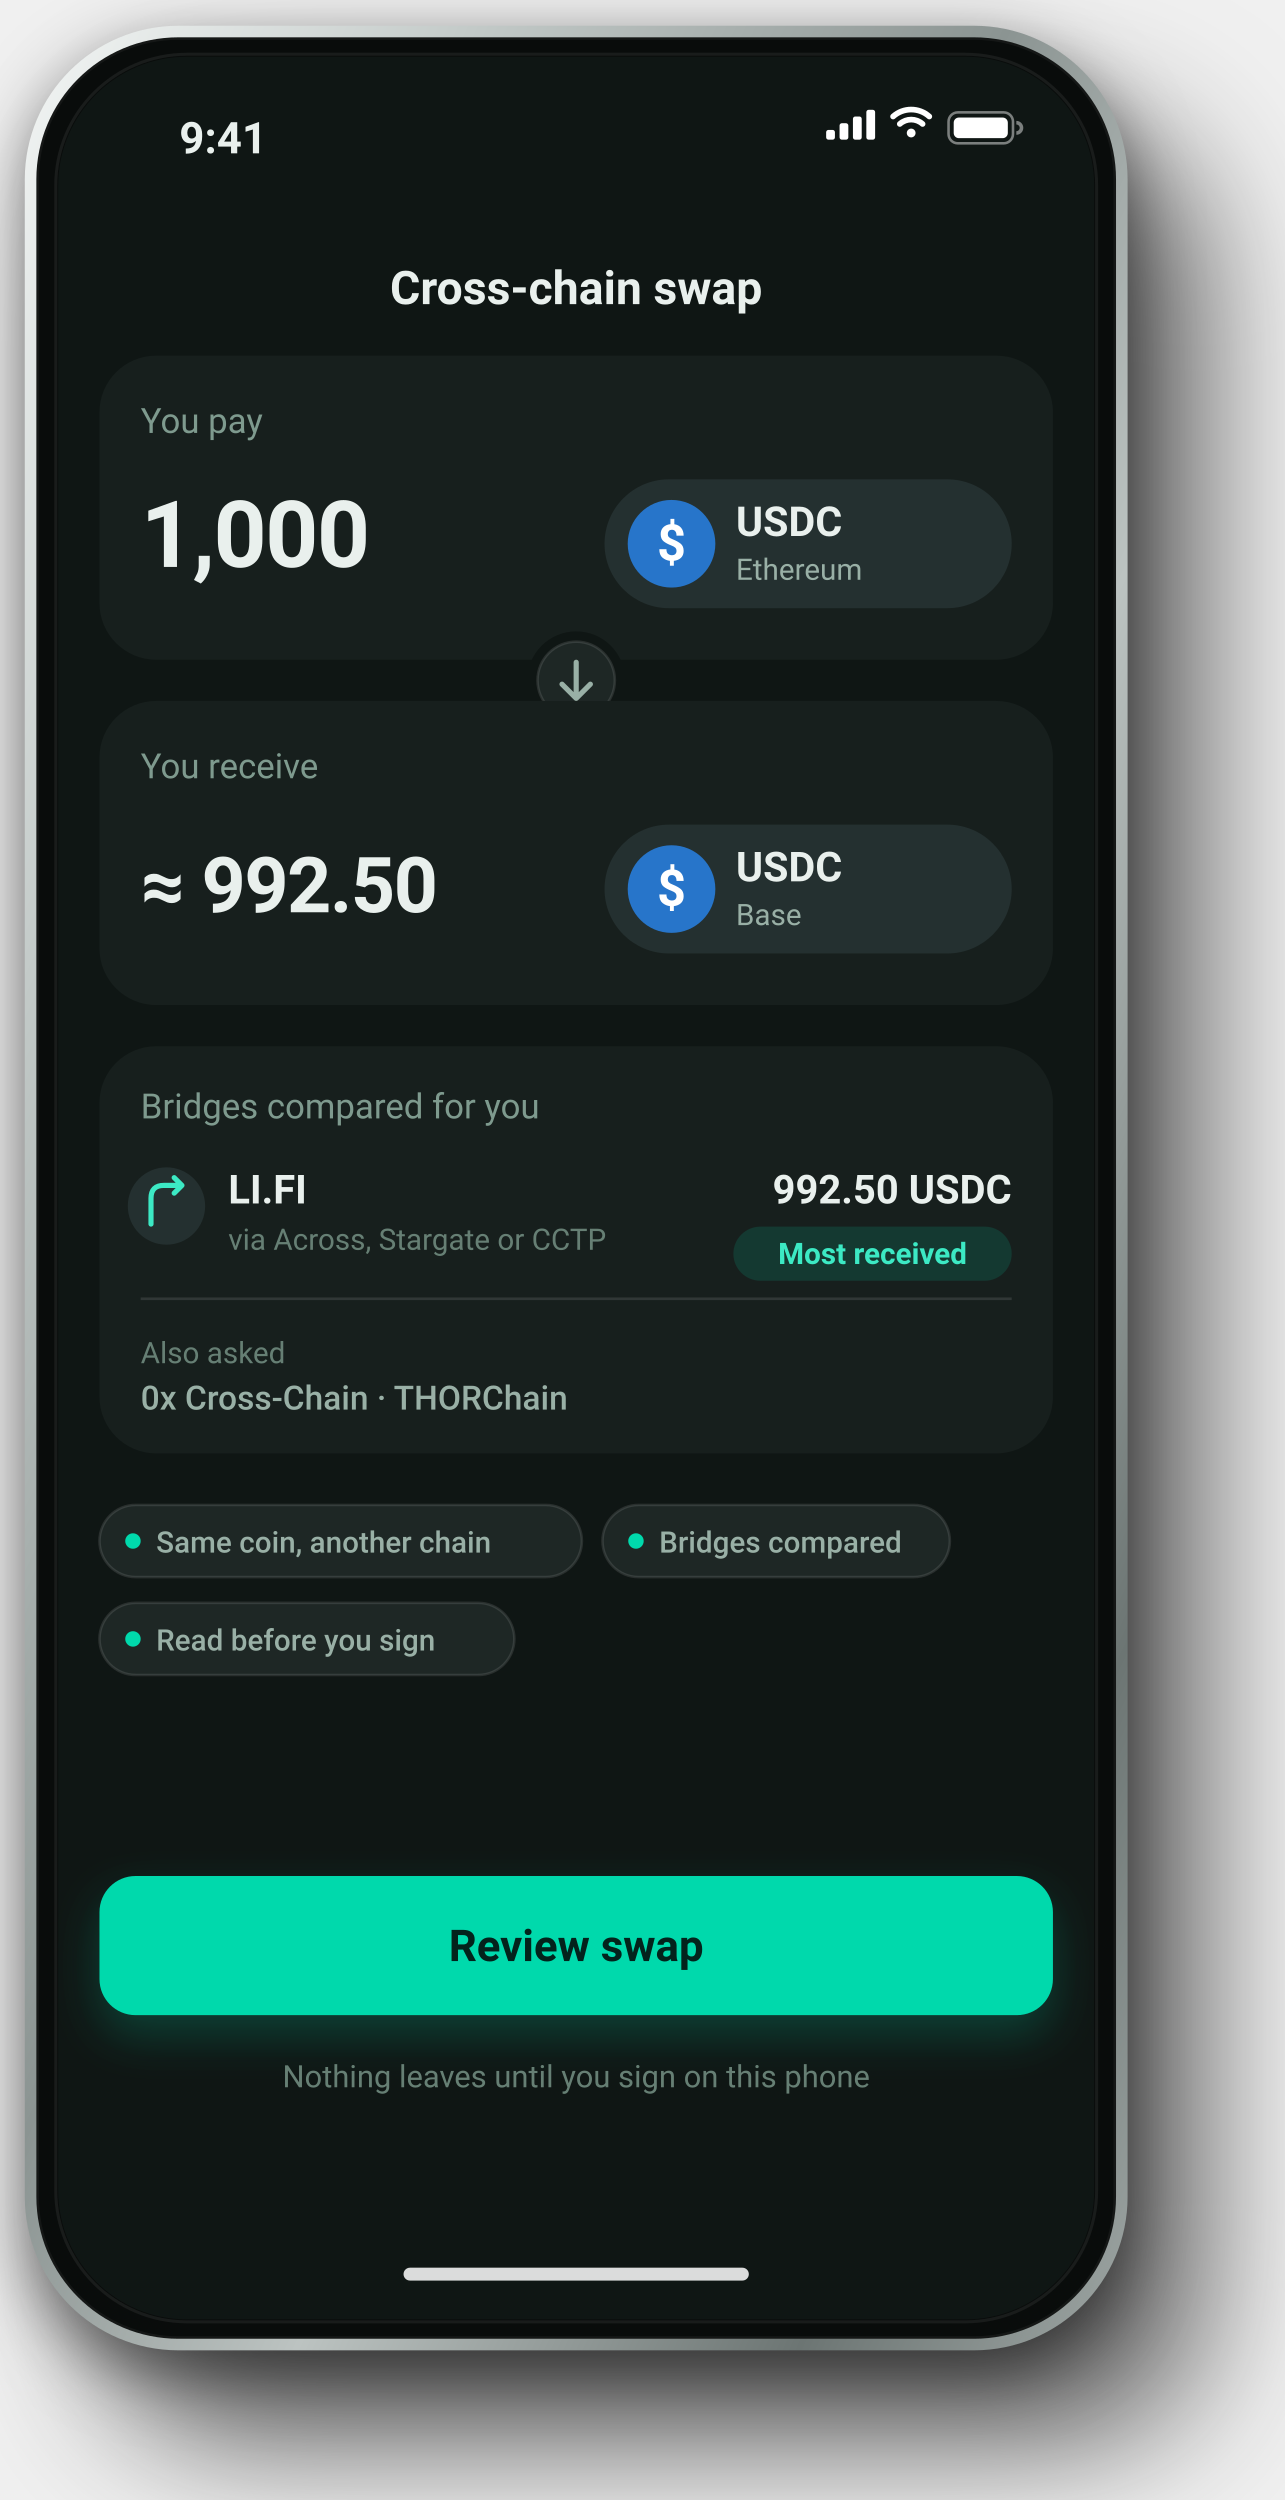
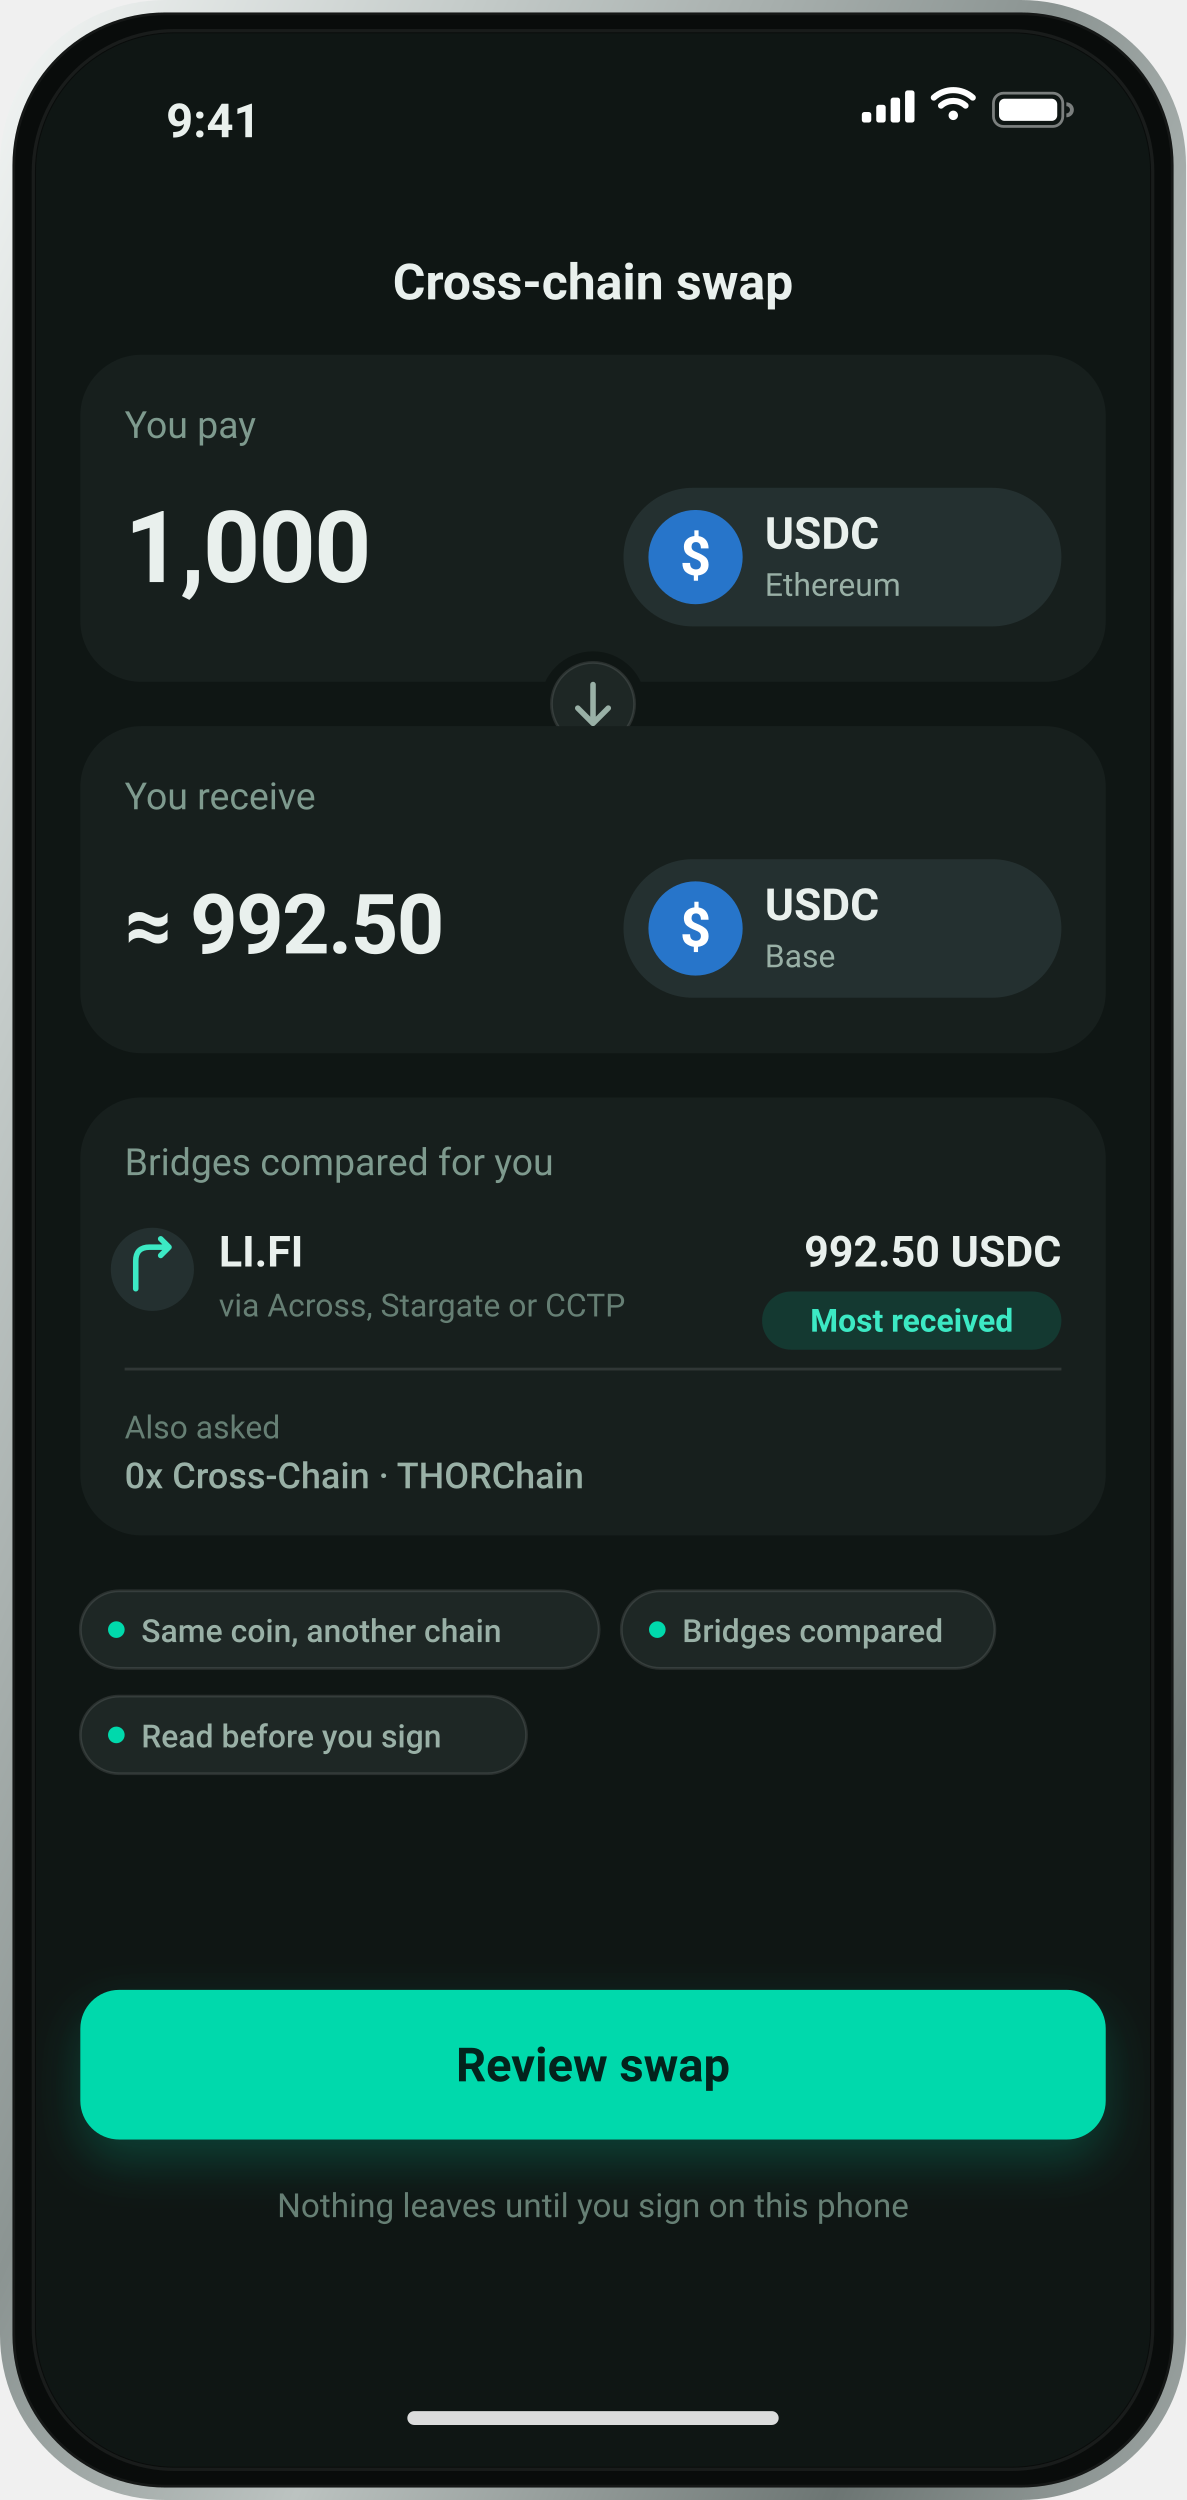
- <svg xmlns="http://www.w3.org/2000/svg" viewBox="0 0 518.4 1008" width="518" height="1008" role="img" aria-label="A schematic of a swap in Smartable Wallet: USDC on Ethereum to USDC on Base">
+ <svg xmlns="http://www.w3.org/2000/svg" viewBox="0 0 445.0 938" width="445" height="938" role="img" aria-label="A schematic of a swap in Smartable Wallet: USDC on Ethereum to USDC on Base">
  <defs>
    <linearGradient id="rim" x1="0" y1="0" x2="1" y2="1">
      <stop offset="0" stop-color="#f3f6f5" />
      <stop offset="0.2" stop-color="#c4cbc9" />
      <stop offset="0.45" stop-color="#8b9492" />
      <stop offset="0.62" stop-color="#bcc3c1" />
      <stop offset="0.85" stop-color="#6c7573" />
      <stop offset="1" stop-color="#9ea6a4" />
    </linearGradient>
-     <filter id="amb" x="-20%" y="-20%" width="140%" height="140%">
-       <feGaussianBlur stdDeviation="13.35" />
-     </filter>
-     <filter id="key" x="-30%" y="-20%" width="170%" height="150%">
-       <feGaussianBlur stdDeviation="28.93" />
-     </filter>
    <filter id="glow" x="-20%" y="-60%" width="140%" height="260%">
      <feDropShadow dx="0" dy="8" stdDeviation="9" flood-color="#00D9AC" flood-opacity="0.22" />
    </filter>
  </defs>
  <g>
-     <rect x="10" y="18.9" width="445" height="938" rx="62" fill="#000" opacity="0.5" filter="url(#amb)" />
-     <rect x="41.15" y="50.05" width="445" height="938" rx="62" fill="#000" opacity="0.6" filter="url(#key)" />
-     <rect x="12.336" y="12.336" width="440.327" height="933.327" rx="59.664" fill="#090c0b" stroke="url(#rim)" stroke-width="4.673" />
-     <rect x="15.172" y="15.172" width="434.655" height="927.655" rx="56.828" fill="none" stroke="#fff" stroke-opacity="0.05" stroke-width="1" />
+     <rect x="2.336" y="2.336" width="440.327" height="933.327" rx="59.664" fill="#090c0b" stroke="url(#rim)" stroke-width="4.673" />
+     <rect x="5.173" y="5.173" width="434.655" height="927.655" rx="56.828" fill="none" stroke="#fff" stroke-opacity="0.05" stroke-width="1" />
    <clipPath id="screen-swap-usdc-ethereum-base">
-       <rect x="23.5" y="22.5" width="418" height="913" rx="52" />
+       <rect x="13.5" y="12.5" width="418" height="913" rx="52" />
    </clipPath>
    <g clip-path="url(#screen-swap-usdc-ethereum-base)" font-family="-apple-system, BlinkMacSystemFont, 'SF Pro Text', 'Segoe UI', Roboto, 'Helvetica Neue', Helvetica, Arial, sans-serif">
-       <rect x="23.5" y="22.5" width="418" height="913" rx="52" fill="#0F1614" />
-       <text x="90.05" y="61.49" font-size="17.68" font-weight="600" fill="#E9F0ED" text-anchor="middle">9:41</text>
-       <rect x="333.36" y="52.03" width="3.54" height="3.95" rx="0.94" fill="#fff" />
-       <rect x="338.77" y="49.33" width="3.54" height="6.65" rx="0.94" fill="#fff" />
-       <rect x="344.17" y="46.62" width="3.54" height="9.36" rx="0.94" fill="#fff" />
-       <rect x="349.58" y="43.92" width="3.54" height="12.06" rx="0.94" fill="#fff" />
-       <path d="M 360.37 46.62 A 10.92 10.92 0 0 1 374.98 46.62" fill="none" stroke="#fff" stroke-width="2.29" stroke-linecap="round" />
-       <path d="M 363.08 49.63 A 6.86 6.86 0 0 1 372.27 49.63" fill="none" stroke="#fff" stroke-width="2.29" stroke-linecap="round" />
-       <circle cx="367.67" cy="53.28" r="1.77" fill="#fff" />
-       <rect x="382.75" y="44.96" width="26" height="12.48" rx="3.74" fill="none" stroke="#fff" stroke-opacity="0.45" stroke-width="1.04" />
-       <rect x="384.83" y="47.04" width="21.84" height="8.32" rx="2.08" fill="#fff" />
-       <path d="M 410.1 49.12 a 1.66 1.66 0 0 1 0 4.16" fill="none" stroke="#fff" stroke-opacity="0.45" stroke-width="1.46" />
-       <text x="232.5" y="122.32" font-size="18.72" font-weight="700" fill="#E9F0ED" text-anchor="middle">Cross-chain swap</text>
-       <rect x="40.14" y="143.12" width="384.73" height="122.7" rx="22.88" fill="#171F1D" />
-       <text x="56.77" y="174.31" font-size="14.04" font-weight="400" fill="#7E9A8E" text-anchor="start">You pay</text>
-       <text x="56.77" y="228.38" font-size="37.43" font-weight="700" fill="#E9F0ED" text-anchor="start" letter-spacing="-0.62">1,000</text>
-       <rect x="243.94" y="193.03" width="164.29" height="51.99" rx="26" fill="#243030" />
-       <circle cx="270.97" cy="219.02" r="17.68" fill="#2775CA" />
-       <text x="270.97" y="225.74" font-size="20.33" font-weight="700" fill="#fff" text-anchor="middle">$</text>
-       <text x="296.97" y="215.9" font-size="16.64" font-weight="700" fill="#E9F0ED" text-anchor="start">USDC</text>
-       <text x="296.97" y="233.58" font-size="11.96" font-weight="400" fill="#99B0A6" text-anchor="start">Ethereum</text>
-       <circle cx="232.5" cy="274.13" r="19.76" fill="#0F1614" />
-       <circle cx="232.5" cy="274.13" r="15.6" fill="#1E2725" stroke="rgba(233,240,237,0.12)" stroke-width="1.04" />
-       <path d="M 232.5 266.85 L 232.5 281.41 M 226.78 275.69 L 232.5 281.41 L 238.22 275.69" fill="none" stroke="#99B0A6" stroke-width="2.08" stroke-linecap="round" stroke-linejoin="round" />
-       <rect x="40.14" y="282.45" width="384.73" height="122.7" rx="22.88" fill="#171F1D" />
-       <text x="56.77" y="313.64" font-size="14.04" font-weight="400" fill="#7E9A8E" text-anchor="start">You receive</text>
-       <text x="56.77" y="367.71" font-size="31.19" font-weight="700" fill="#E9F0ED" text-anchor="start" letter-spacing="-0.62">≈ 992.50</text>
-       <rect x="243.94" y="332.36" width="164.29" height="51.99" rx="26" fill="#243030" />
-       <circle cx="270.97" cy="358.36" r="17.68" fill="#2775CA" />
-       <text x="270.97" y="365.07" font-size="20.33" font-weight="700" fill="#fff" text-anchor="middle">$</text>
-       <text x="296.97" y="355.24" font-size="16.64" font-weight="700" fill="#E9F0ED" text-anchor="start">USDC</text>
-       <text x="296.97" y="372.91" font-size="11.96" font-weight="400" fill="#99B0A6" text-anchor="start">Base</text>
-       <rect x="40.14" y="421.78" width="384.73" height="164.29" rx="22.88" fill="#171F1D" />
-       <text x="56.77" y="450.9" font-size="14.04" font-weight="400" fill="#7E9A8E" text-anchor="start">Bridges compared for you</text>
-       <circle cx="67.17" cy="486.25" r="15.6" fill="#243030" />
-       <path d="M 60.93 493.53 L 60.93 483.13 Q 60.93 477.93 66.13 477.93 L 73.41 477.93 M 70.29 474.81 L 73.41 477.93 L 70.29 481.05" fill="none" stroke="#3CE9C4" stroke-width="2.08" stroke-linecap="round" stroke-linejoin="round" />
-       <text x="92.13" y="485.21" font-size="16.12" font-weight="600" fill="#E9F0ED" text-anchor="start">LI.FI</text>
-       <text x="92.13" y="503.93" font-size="11.96" font-weight="400" fill="#667F74" text-anchor="start">via Across, Stargate or CCTP</text>
-       <text x="408.23" y="485.21" font-size="16.12" font-weight="700" fill="#E9F0ED" text-anchor="end">992.50 USDC</text>
-       <rect x="295.93" y="494.57" width="112.3" height="21.84" rx="10.92" fill="rgba(0,217,172,0.14)" />
-       <text x="352.08" y="509.65" font-size="11.96" font-weight="600" fill="#3CE9C4" text-anchor="middle">Most received</text>
-       <line x1="56.77" y1="523.68" x2="408.23" y2="523.68" stroke="rgba(233,240,237,0.12)" stroke-width="1.04" />
-       <text x="56.77" y="549.68" font-size="11.96" font-weight="400" fill="#667F74" text-anchor="start">Also asked</text>
-       <text x="56.77" y="568.4" font-size="13.52" font-weight="500" fill="#99B0A6" text-anchor="start">0x Cross-Chain · THORChain</text>
-       <rect x="40.14" y="606.87" width="194.65" height="29.11" rx="14.56" fill="#1E2725" stroke="rgba(233,240,237,0.12)" stroke-width="1.04" />
-       <circle cx="53.65" cy="621.43" r="3.12" fill="#00D9AC" />
-       <text x="63.01" y="626.1" font-size="11.96" font-weight="500" fill="#99B0A6" text-anchor="start">Same coin, another chain</text>
-       <rect x="243.11" y="606.87" width="140.17" height="29.11" rx="14.56" fill="#1E2725" stroke="rgba(233,240,237,0.12)" stroke-width="1.04" />
-       <circle cx="256.62" cy="621.43" r="3.12" fill="#00D9AC" />
-       <text x="265.98" y="626.1" font-size="11.96" font-weight="500" fill="#99B0A6" text-anchor="start">Bridges compared</text>
-       <rect x="40.14" y="646.38" width="167.41" height="29.11" rx="14.56" fill="#1E2725" stroke="rgba(233,240,237,0.12)" stroke-width="1.04" />
-       <circle cx="53.65" cy="660.94" r="3.12" fill="#00D9AC" />
-       <text x="63.01" y="665.62" font-size="11.96" font-weight="500" fill="#99B0A6" text-anchor="start">Read before you sign</text>
-       <rect x="40.14" y="756.6" width="384.73" height="56.15" rx="14.56" fill="#00D9AC" filter="url(#glow)" />
-       <text x="232.5" y="790.91" font-size="17.68" font-weight="700" fill="#03231C" text-anchor="middle">Review swap</text>
-       <text x="232.5" y="841.86" font-size="12.48" font-weight="400" fill="#667F74" text-anchor="middle">Nothing leaves until you sign on this phone</text>
-       <rect x="162.83" y="914.65" width="139.33" height="5.2" rx="2.6" fill="#fff" opacity="0.85" />
+       <rect x="13.5" y="12.5" width="418" height="913" rx="52" fill="#0F1614" />
+       <text x="80.05" y="51.49" font-size="17.68" font-weight="600" fill="#E9F0ED" text-anchor="middle">9:41</text>
+       <rect x="323.36" y="42.03" width="3.54" height="3.95" rx="0.94" fill="#fff" />
+       <rect x="328.77" y="39.33" width="3.54" height="6.65" rx="0.94" fill="#fff" />
+       <rect x="334.17" y="36.62" width="3.54" height="9.36" rx="0.94" fill="#fff" />
+       <rect x="339.58" y="33.92" width="3.54" height="12.06" rx="0.94" fill="#fff" />
+       <path d="M 350.37 36.62 A 10.92 10.92 0 0 1 364.98 36.62" fill="none" stroke="#fff" stroke-width="2.29" stroke-linecap="round" />
+       <path d="M 353.08 39.63 A 6.86 6.86 0 0 1 362.27 39.63" fill="none" stroke="#fff" stroke-width="2.29" stroke-linecap="round" />
+       <circle cx="357.67" cy="43.28" r="1.77" fill="#fff" />
+       <rect x="372.75" y="34.96" width="26" height="12.48" rx="3.74" fill="none" stroke="#fff" stroke-opacity="0.45" stroke-width="1.04" />
+       <rect x="374.83" y="37.04" width="21.84" height="8.32" rx="2.08" fill="#fff" />
+       <path d="M 400.1 39.12 a 1.66 1.66 0 0 1 0 4.16" fill="none" stroke="#fff" stroke-opacity="0.45" stroke-width="1.46" />
+       <text x="222.5" y="112.32" font-size="18.72" font-weight="700" fill="#E9F0ED" text-anchor="middle">Cross-chain swap</text>
+       <rect x="30.14" y="133.12" width="384.73" height="122.7" rx="22.88" fill="#171F1D" />
+       <text x="46.77" y="164.31" font-size="14.04" font-weight="400" fill="#7E9A8E" text-anchor="start">You pay</text>
+       <text x="46.77" y="218.38" font-size="37.43" font-weight="700" fill="#E9F0ED" text-anchor="start" letter-spacing="-0.62">1,000</text>
+       <rect x="233.94" y="183.03" width="164.29" height="51.99" rx="26" fill="#243030" />
+       <circle cx="260.97" cy="209.02" r="17.68" fill="#2775CA" />
+       <text x="260.97" y="215.74" font-size="20.33" font-weight="700" fill="#fff" text-anchor="middle">$</text>
+       <text x="286.97" y="205.9" font-size="16.64" font-weight="700" fill="#E9F0ED" text-anchor="start">USDC</text>
+       <text x="286.97" y="223.58" font-size="11.96" font-weight="400" fill="#99B0A6" text-anchor="start">Ethereum</text>
+       <circle cx="222.5" cy="264.13" r="19.76" fill="#0F1614" />
+       <circle cx="222.5" cy="264.13" r="15.6" fill="#1E2725" stroke="rgba(233,240,237,0.12)" stroke-width="1.04" />
+       <path d="M 222.5 256.85 L 222.5 271.41 M 216.78 265.69 L 222.5 271.41 L 228.22 265.69" fill="none" stroke="#99B0A6" stroke-width="2.08" stroke-linecap="round" stroke-linejoin="round" />
+       <rect x="30.14" y="272.45" width="384.73" height="122.7" rx="22.88" fill="#171F1D" />
+       <text x="46.77" y="303.64" font-size="14.04" font-weight="400" fill="#7E9A8E" text-anchor="start">You receive</text>
+       <text x="46.77" y="357.71" font-size="31.19" font-weight="700" fill="#E9F0ED" text-anchor="start" letter-spacing="-0.62">≈ 992.50</text>
+       <rect x="233.94" y="322.36" width="164.29" height="51.99" rx="26" fill="#243030" />
+       <circle cx="260.97" cy="348.36" r="17.68" fill="#2775CA" />
+       <text x="260.97" y="355.07" font-size="20.33" font-weight="700" fill="#fff" text-anchor="middle">$</text>
+       <text x="286.97" y="345.24" font-size="16.64" font-weight="700" fill="#E9F0ED" text-anchor="start">USDC</text>
+       <text x="286.97" y="362.91" font-size="11.96" font-weight="400" fill="#99B0A6" text-anchor="start">Base</text>
+       <rect x="30.14" y="411.78" width="384.73" height="164.29" rx="22.88" fill="#171F1D" />
+       <text x="46.77" y="440.9" font-size="14.04" font-weight="400" fill="#7E9A8E" text-anchor="start">Bridges compared for you</text>
+       <circle cx="57.17" cy="476.25" r="15.6" fill="#243030" />
+       <path d="M 50.93 483.53 L 50.93 473.13 Q 50.93 467.93 56.13 467.93 L 63.41 467.93 M 60.29 464.81 L 63.41 467.93 L 60.29 471.05" fill="none" stroke="#3CE9C4" stroke-width="2.08" stroke-linecap="round" stroke-linejoin="round" />
+       <text x="82.13" y="475.21" font-size="16.12" font-weight="600" fill="#E9F0ED" text-anchor="start">LI.FI</text>
+       <text x="82.13" y="493.93" font-size="11.96" font-weight="400" fill="#667F74" text-anchor="start">via Across, Stargate or CCTP</text>
+       <text x="398.23" y="475.21" font-size="16.12" font-weight="700" fill="#E9F0ED" text-anchor="end">992.50 USDC</text>
+       <rect x="285.93" y="484.57" width="112.3" height="21.84" rx="10.92" fill="rgba(0,217,172,0.14)" />
+       <text x="342.08" y="499.65" font-size="11.96" font-weight="600" fill="#3CE9C4" text-anchor="middle">Most received</text>
+       <line x1="46.77" y1="513.68" x2="398.23" y2="513.68" stroke="rgba(233,240,237,0.12)" stroke-width="1.04" />
+       <text x="46.77" y="539.68" font-size="11.96" font-weight="400" fill="#667F74" text-anchor="start">Also asked</text>
+       <text x="46.77" y="558.4" font-size="13.52" font-weight="500" fill="#99B0A6" text-anchor="start">0x Cross-Chain · THORChain</text>
+       <rect x="30.14" y="596.87" width="194.65" height="29.11" rx="14.56" fill="#1E2725" stroke="rgba(233,240,237,0.12)" stroke-width="1.04" />
+       <circle cx="43.65" cy="611.43" r="3.12" fill="#00D9AC" />
+       <text x="53.01" y="616.1" font-size="11.96" font-weight="500" fill="#99B0A6" text-anchor="start">Same coin, another chain</text>
+       <rect x="233.11" y="596.87" width="140.17" height="29.11" rx="14.56" fill="#1E2725" stroke="rgba(233,240,237,0.12)" stroke-width="1.04" />
+       <circle cx="246.62" cy="611.43" r="3.12" fill="#00D9AC" />
+       <text x="255.98" y="616.1" font-size="11.96" font-weight="500" fill="#99B0A6" text-anchor="start">Bridges compared</text>
+       <rect x="30.14" y="636.38" width="167.41" height="29.11" rx="14.56" fill="#1E2725" stroke="rgba(233,240,237,0.12)" stroke-width="1.04" />
+       <circle cx="43.65" cy="650.94" r="3.12" fill="#00D9AC" />
+       <text x="53.01" y="655.62" font-size="11.96" font-weight="500" fill="#99B0A6" text-anchor="start">Read before you sign</text>
+       <rect x="30.14" y="746.6" width="384.73" height="56.15" rx="14.56" fill="#00D9AC" filter="url(#glow)" />
+       <text x="222.5" y="780.91" font-size="17.68" font-weight="700" fill="#03231C" text-anchor="middle">Review swap</text>
+       <text x="222.5" y="831.86" font-size="12.48" font-weight="400" fill="#667F74" text-anchor="middle">Nothing leaves until you sign on this phone</text>
+       <rect x="152.83" y="904.65" width="139.33" height="5.2" rx="2.6" fill="#fff" opacity="0.85" />
    </g>
-     <rect x="22.5" y="21.5" width="420" height="915" rx="53" fill="none" stroke="#fff" stroke-opacity="0.07" stroke-width="1.2" />
+     <rect x="12.5" y="11.5" width="420" height="915" rx="53" fill="none" stroke="#fff" stroke-opacity="0.07" stroke-width="1.2" />
  </g>
</svg>
